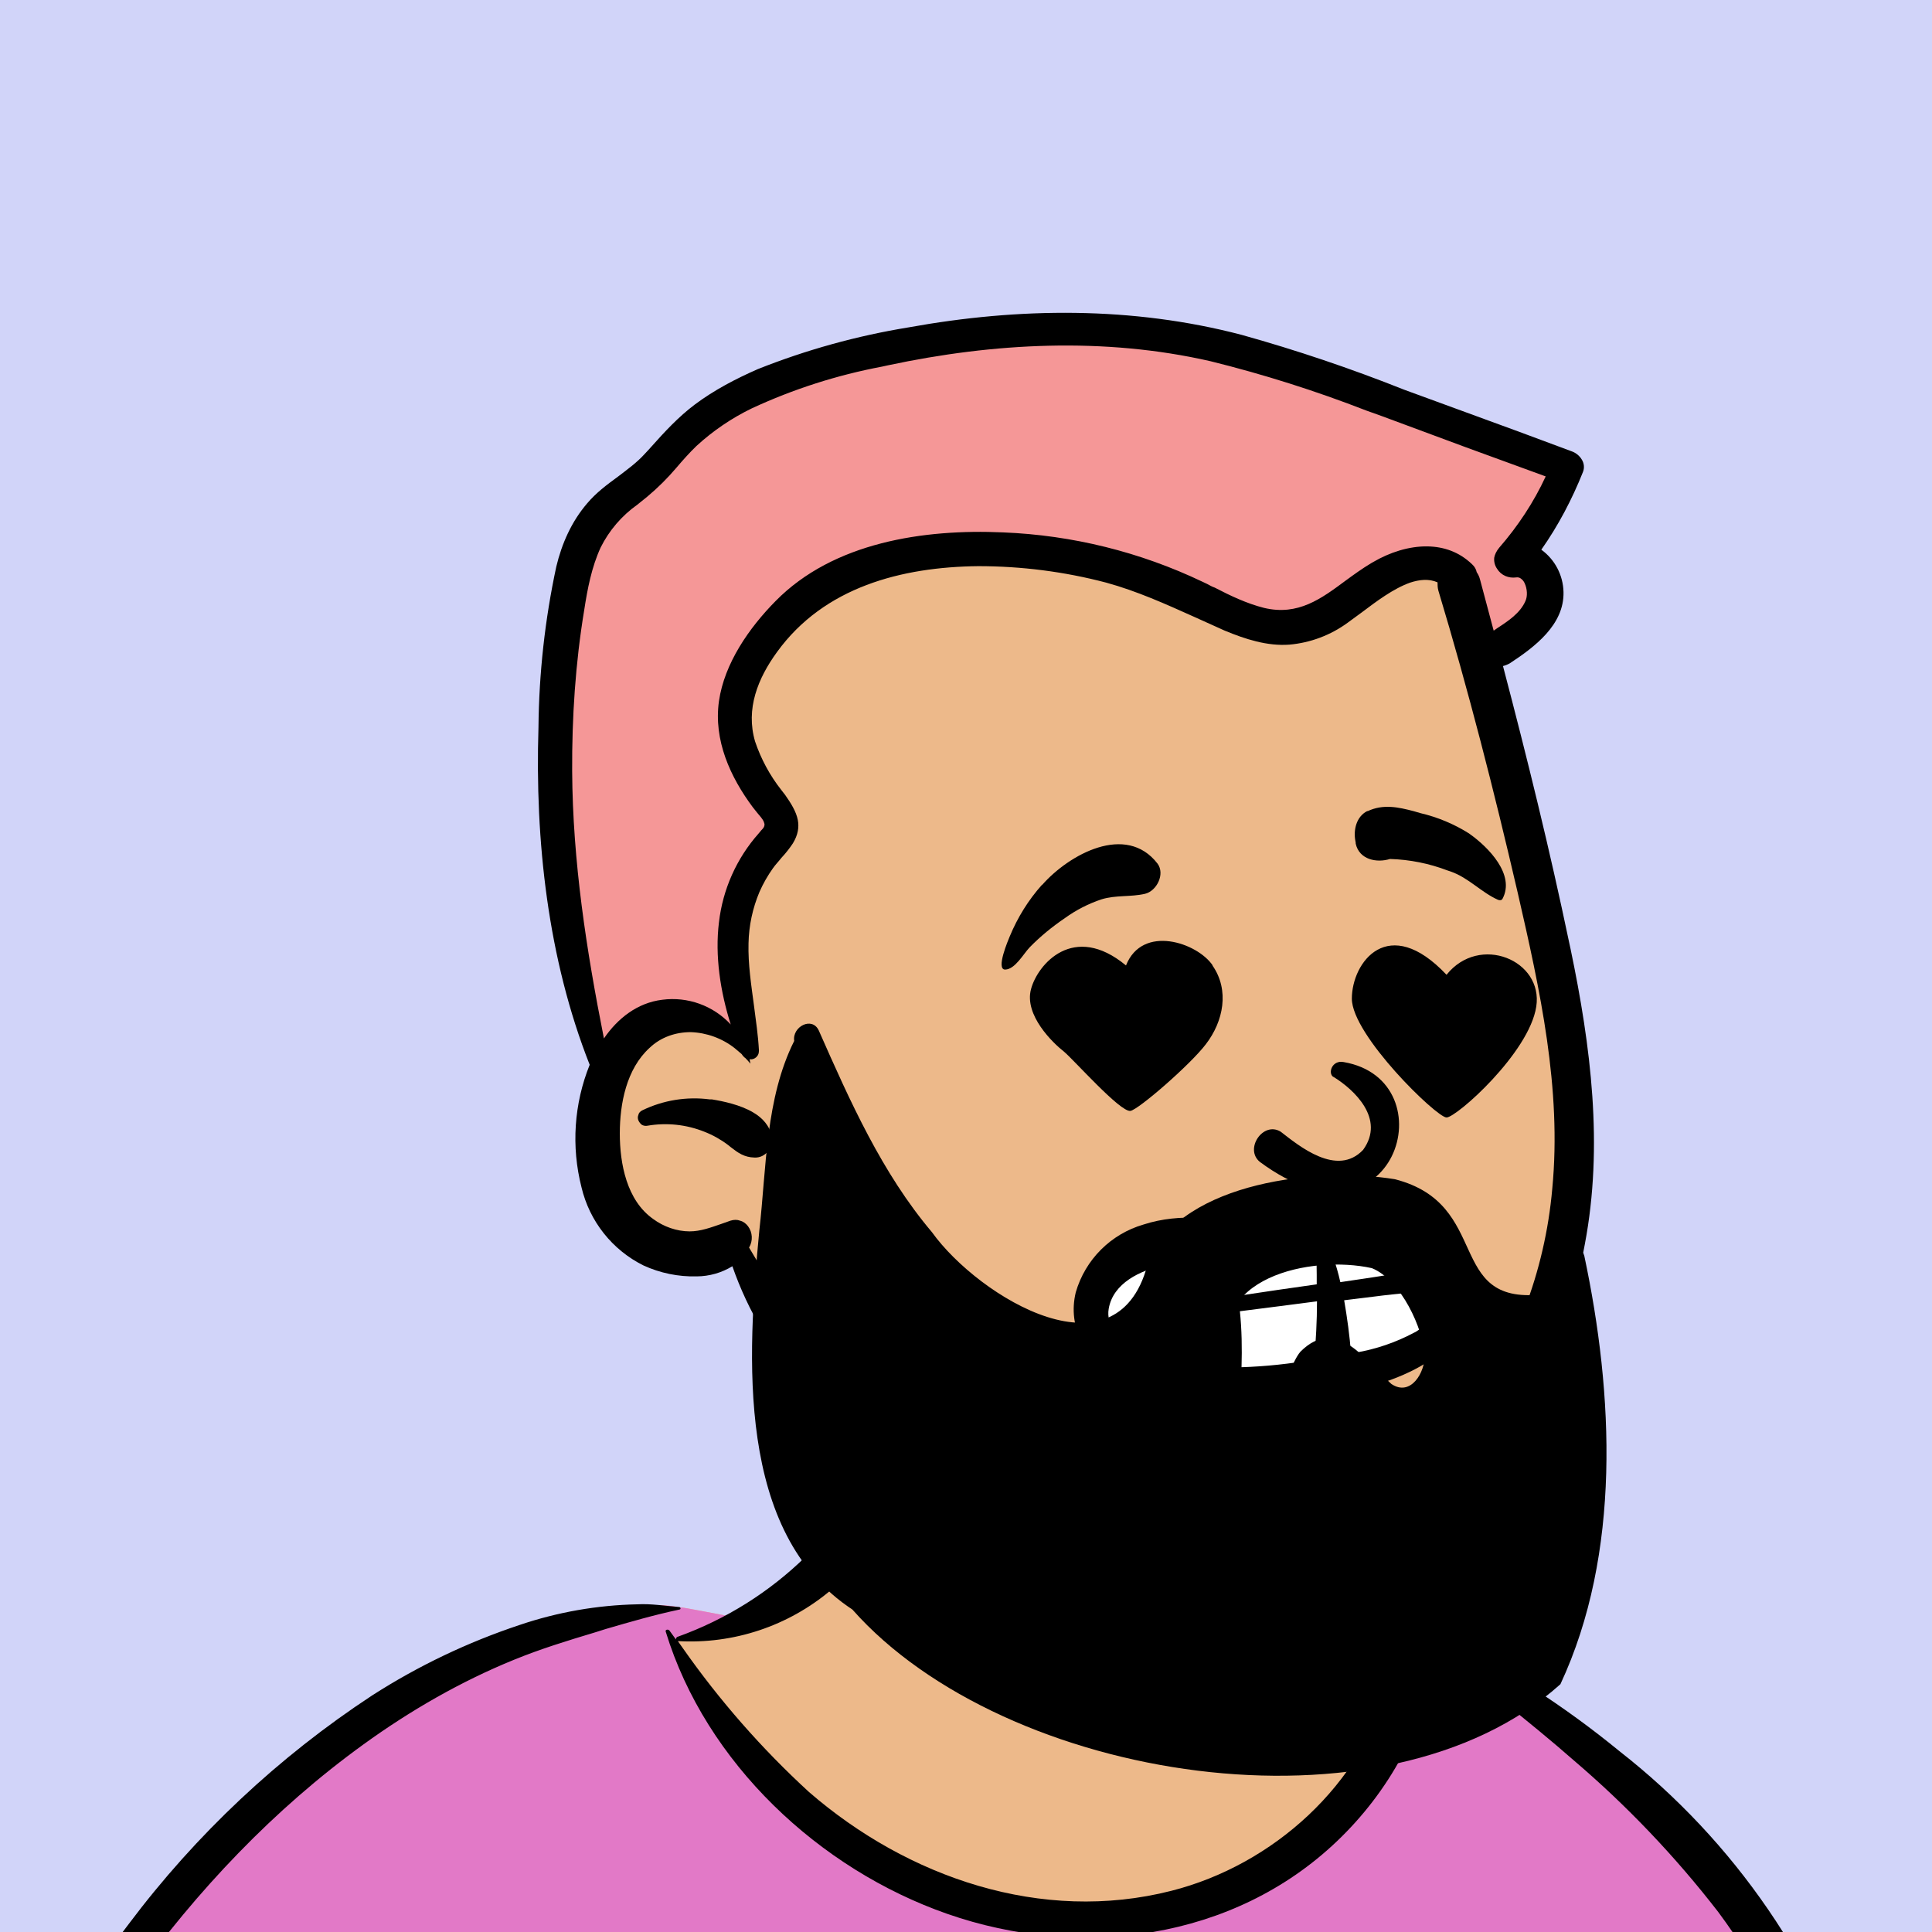
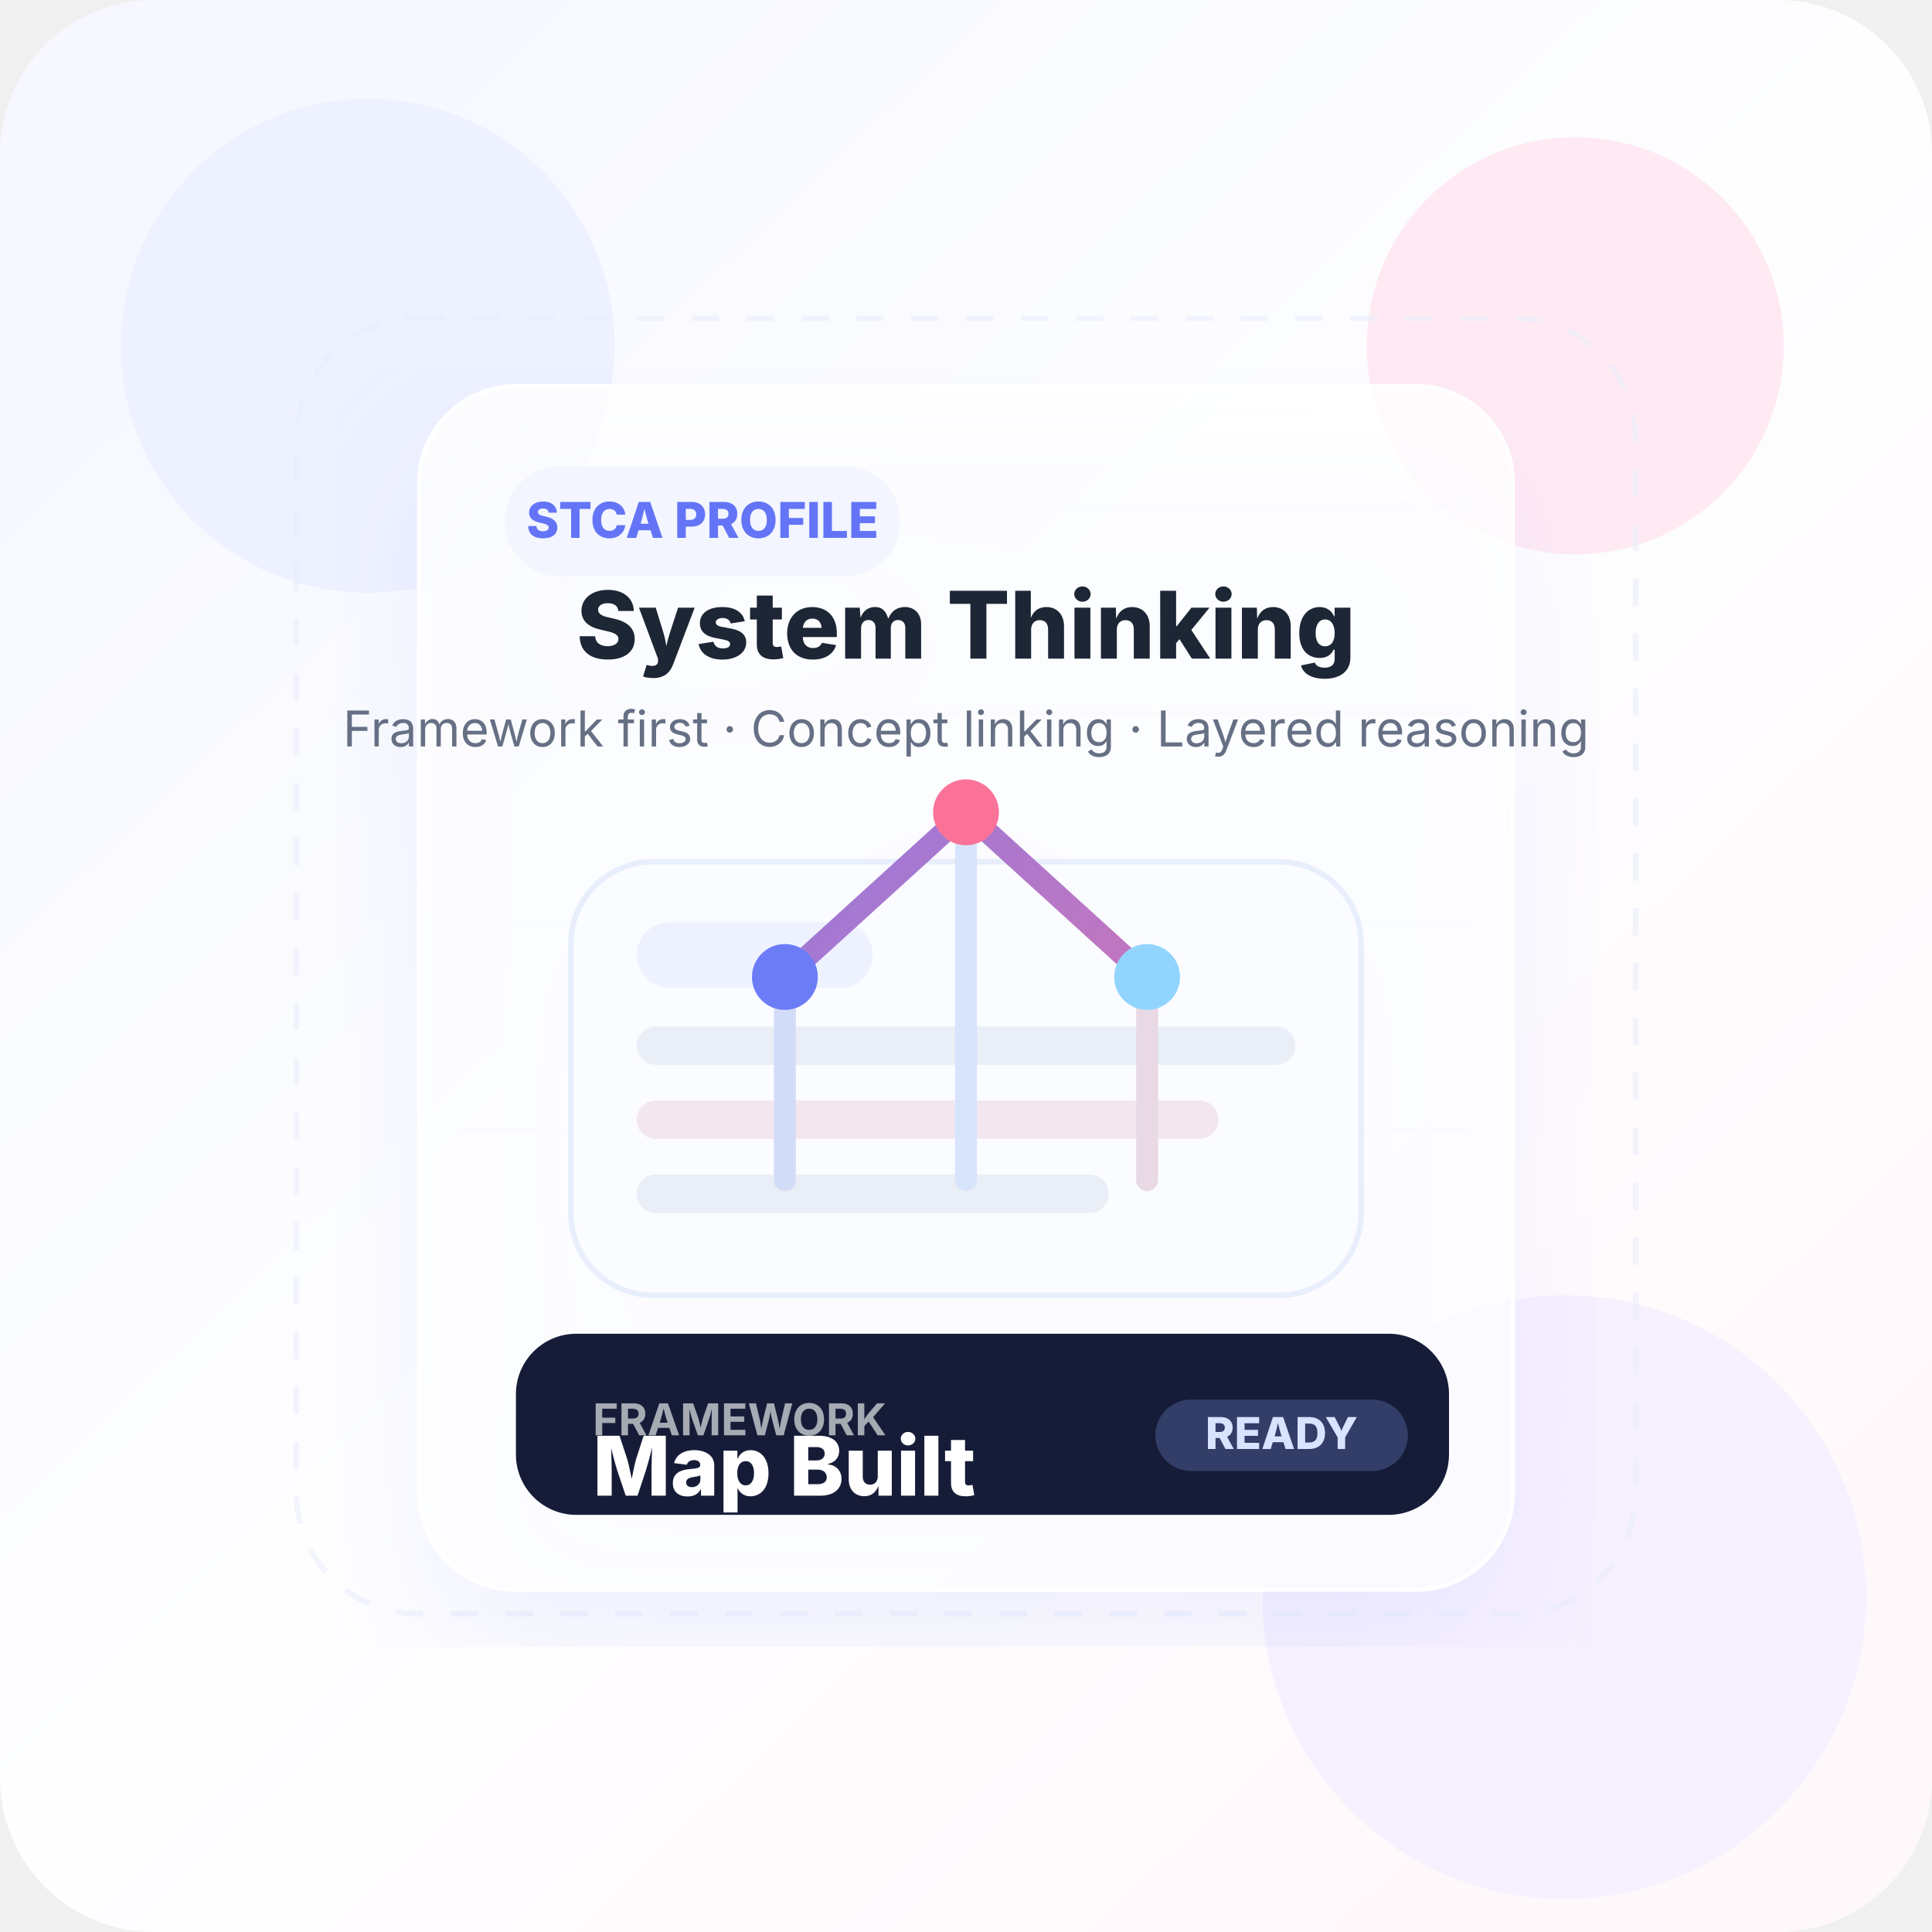
- <svg xmlns="http://www.w3.org/2000/svg" viewBox="0 0 704 704" fill="none" shape-rendering="auto">
-   <mask id="viewboxMask">
-     <rect width="704" height="704" rx="0" ry="0" x="0" y="0" fill="#fff" />
-   </mask>
-   <g mask="url(#viewboxMask)">
-     <rect fill="#d1d4f9" width="704" height="704" x="0" y="0" />
-     <g fill-rule="evenodd" clip-rule="evenodd">
-       <path d="M705.3 1074a2351.1 2351.1 0 0 1-15.6-101c-1-7.7-2.5-16.4 2.7-22 7.3-8 14-14.8 14.8-26.2.8-10.7-2.8-22.4-5-32.8a809.4 809.4 0 0 0-17.3-64.7c-6.6-21.7-13.9-43.2-21.3-64.6-6.9-20-13.5-40.3-22.5-59.5-17-36.5-46-63.5-81.6-81.6-9-4.5-27-20.5-36.3-24-8.5-3.4-8.5 6.3-16.9 2.6-6.7-2.9-13-6.7-16.7-13.2-4-7-14.3-16.9-15.9-25-3.3-17.4.3-32.2-12-45.3a90 90 0 0 0-41.1-23.8c-33.7-9.3-78.5-2.8-98.8 28.5-9.7 14.9-13 33-26.2 45.1-11.4 10.7-8.8 18-23.6 23.4-.9.3-23.6-4.5-24.4-4.2-16.2-3.5-31.7 6.2-46.5 11.8a325.4 325.4 0 0 0-63 32.3 399.2 399.2 0 0 0-102.3 98.5 482.5 482.5 0 0 0-76.4 161c-1.7 6.4-3.5 13-1.5 19.4 1.7 5.3 5.4 9.2 9.8 12.4 6 4.3 18 7 17.7 15.7-.1 6.6-2.4 13.5-3.5 20-1.3 7.7-2.3 15.5-3.4 23.2-4.8 35.4-8.6 71-10.3 106.6a920 920 0 0 0-.5 106c.1 2.3.8 4.5 2 6.2-1 .4-1.2 2.4.1 2.7l2.7.5a12 12 0 0 0 7 2.4l5.5.2c19.3 4 38.6 7.9 58.1 10.8 23.8 3.5 47.6 6.3 71.5 8.7 49.2 4.8 98 3.2 147.1.6a1877 1877 0 0 1 147.4-2c49.2 1.4 98.4 3.5 147.6 4.4 55 1 110-.5 164.8-5 7.5-.5 12.2-6.5 10.7-14-8.9-44.7-19-89.1-27-134Z" fill="#edb98a" />
-       <path d="m201 597.5 1.2-.4c14.5-5.7 29.6-14.8 45.4-11.4.5-.2 10.8 1.9 17.9 3.2l-6.7 7L247 598c40.7 67.1 88.8 100.7 144.3 100.7 55.5 0 97.7-33.6 126.4-100.7l4-1c.4 0 1 .2 1.5.4 9.3 3.6 27.4 19.6 36.3 24.1 35.6 18 64.5 45 81.6 81.6 8.7 18.6 15.2 38 21.8 57.5l.7 2c7.4 21.4 14.7 43 21.3 64.6 6.3 20.4 12 41 16.6 61.8l.7 2.9c2.2 10.4 5.8 22 5 32.8a29 29 0 0 1-3 10.7l-80.4 29 38.4 261.3c-35.1 1.5-70.3 2-105.5 1.3-49.2-.9-98.4-3-147.6-4.3-47.7-1.2-95.3-.7-143 1.7l-12 .6a946.3 946.3 0 0 1-139.5-1l-3.1-.3v-38.3l16.3-212.9-83-15.6-81.3-39.5a21.7 21.7 0 0 1-5.6-8.8c-1.9-6-.5-12 1-18l.5-1.3a492.8 492.8 0 0 1 76.4-161A399.3 399.3 0 0 1 138 629.7c19.8-13 40.9-23.9 63-32.3Z" fill="#e279c7" />
-       <path d="M232.2 584.6c5.1-.3 10.3.6 15.4 1 .4.1.6.8 0 .9-9 1.9-18 4.5-26.9 7.1l-3.8 1.2c-10 3-19.8 6-29.6 10-19.4 7.9-37.8 18.5-54.8 30.8C67.2 682.8 20 754.3-9.9 828.3a526 526 0 0 0-24.3 77c-.4 1.6-2 5.4-1 7 .7 1.3 3.6 2.1 5 2.9l4.5 2.3 25.2 12.9 2.3 1.1c38 18.6 78.4 34.4 121 35.5l.4-3.7a342 342 0 0 1 9.9-60c.3-1 1.6-.6 1.7.3 3 23.1 2 46.4 1 69.7-1.8 41-4.3 82.2-6.5 123.3-1.2 20.6-2.6 41-3.9 61.7-1.3 20.5-1.7 41.6-4.7 62-.6 4.6-6 7-10 6.6-4.4-.5-7.9-4.5-8-9 0-11.9 1.5-24 2.4-35.8l2.5-33.8c3.1-41.1 6.8-82.2 10.2-123.3a4771 4771 0 0 1 3.8-43.7C76.4 979.8 34.2 963-6.1 943.5c-.6 13.2-2 26.5-3.4 39.6-3.8 36.8-7.1 73.6-9.6 110.5a2254.2 2254.2 0 0 0-4.2 92.7l-.2 7c0 4.4-.5 8.5-4.3 11.7-3.7 3.3-8.9 3.5-12.6 0-5-4.6-4.2-10.9-4-17.1a1675.6 1675.6 0 0 1 1.8-47.2 1321 1321 0 0 1 10.5-109.5l2-14c3.5-26 7.5-52.7 15.5-77.9-3.1-1.5-6.2-3-9.3-4.7-5.5-2.7-11.2-5.4-16.6-8.4-4.2-2.5-7.9-5.8-9-10.8-1.4-5.5.6-11.5 2-16.9v-.4a502 502 0 0 1 26.6-80 523.2 523.2 0 0 1 67.8-117 353.8 353.8 0 0 1 88.7-83.3 239 239 0 0 1 53.8-25.7 142.6 142.6 0 0 1 42.8-7.5Zm90.1-66c6-6.5 18.1.2 15.2 8.8a108.2 108.2 0 0 1-34.7 52A79.4 79.4 0 0 1 247 598l1.7 2.4a321.1 321.1 0 0 0 46.1 52.6c36 31.2 84.8 48 132 36 37.1-9.4 69.8-38.8 79.4-76.2-1.3.6-3 .9-4.8.5-7.7-1.7-15.3-9.8-20.3-15.6-5.3-6.3-9.5-13-12.6-20.7-5.6-14-7.4-32.1.3-45.7 1-1.7 3-.7 3.3 1l.3 2.5c1.5 12.7 3.3 25 9.3 36.6a76 76 0 0 0 18.2 23.1c2.6 2 5.8 3.6 8.1 6l.5.4c.6-5 4.1-7.3 7.6-7.2 3.3.2 7.3 1.6 8.8 2.3l.1.1a341 341 0 0 1 65.1 42 259 259 0 0 1 88.4 129c7.5 25.3 11.8 51.4 16.3 77.4l2.8 16c4.2 23.9 8.9 48.4 18.4 70.7 2.5 5.7.6 11.1-5.5 13.4A1493 1493 0 0 1 688 953c3.7 16 6 32.5 8.7 48.5 6 34.1 13.2 68 19.4 102 3.2 17.5 6.1 35 9.3 52.3l4.7 25.2 2.4 13.6.1.7c.5 2.4 1 4.9.4 7.3-.8 2.7-2.9 4.6-4.8 6.6-1.6 1.6-3.8 1.6-5.7.7l-.7-.3c-3.4-1.6-6-3.2-7.3-7-.7-2.5-1-5.2-1.5-7.7a3535.6 3535.6 0 0 1-7.8-43.6l-1.6-9.1c-5.2-31.4-10.2-62.9-12.8-94.5-1-14-2.3-28.1-3.5-42.2l-.9-10.5c-1.1-13.3-2.5-27-2.7-40.5l-4.5 1.6L657 964c-5.5 2-12.5 6-18.4 5.2-2.9-.3-5-1.2-6.8-2.9 2 28.8 4.8 57.4 8.5 86a1965.7 1965.7 0 0 0 22 135c.6 3.2 1.4 6.4 1.9 9.6.5 3.7-.5 5.9-2.5 9-1.7 2.4-5 3.7-7.8 2-3.6-2.3-5.5-4.3-6.5-8.4-1-3.7-1.6-7.6-2.3-11.4a1654.2 1654.2 0 0 1-11.4-65.2c-7.8-52-12.7-104.4-15.2-156.8a1388 1388 0 0 1-1.4-77.8c0-13.3.5-26.6 1.4-39.9 1-13.4 3-26.5 4.8-39.8 0-.5.7-.5.7 0 .8 14.9 2.1 29.8 2.8 44.7.6 14.3.9 28.5 1.4 42.8.6 18.7 1.5 37.5 2.7 56.2a9.6 9.6 0 0 1 8.5-3.1c4.7-1 9.7-3.4 14.1-5l16.8-5.5 26.4-8.7a679 679 0 0 1-18-80.8l-2-12.3c-4-24.2-8.5-48.5-15.8-72a229.8 229.8 0 0 0-34.8-68.2 370.2 370.2 0 0 0-52.7-55.3C557 627 539.7 614 523 600c.1.9.2 2 0 3-3.5 25.9-17 50-35.8 67.9-37.7 36-93.6 43.4-142 26.5-46.7-16.3-88-55-102.6-102.8-.3-.8.8-1 1.3-.5l2.4 3.3c0-.4.2-.9.7-1a129 129 0 0 0 46.6-29.2 100.2 100.2 0 0 0 21.3-33.3l.4-1c1.7-5 3.2-10.2 7-14.2Z" fill="#000" />
-     </g>
-     <g transform="matrix(.99789 0 0 1 156 62)">
-       <path fill-rule="evenodd" clip-rule="evenodd" d="M287.4 509.5c-22.2.1-41-6.2-55.4-16.6-18-6.4-39.7-16.3-52.8-26.7-5.2 1.3-11.3-4.1-15.2-7-24.5-18.2-43.6-45-49.3-71.7-8.8 11-21.3 11.6-33.2 6-25-14.2-24.1-44-15.1-66.4-19-42.6-32.1-155-3.2-200.3 6-6.8 14.6-10.8 20.9-17.8 5.6-6 10.9-12.3 17.3-17 19.8-15.1 53.8-23.1 75.2-27 89-19.1 157.3 15.4 238 44.6a142 142 0 0 1-18.5 32c20 7.5 10.8 24.3-4.7 32.8l-9.2-4.5c14.4 51.6 47.5 179.8 33.2 221-11.4 64.1-61.5 119-128 118.6" fill="#edb98a" />
-       <path d="M86 309.8c-11.3 0-19.7 12.7-19.7 12.7H64C46.2 276.7 35 170.9 63 127.3c3-3.4 6.7-6.2 10.4-9A68 68 0 0 0 86 107c4.7-5.2 9.4-10.4 15-14.5 19.8-15 53.8-23 75.1-26.8C252.7 49 314 72.3 381 97.6c11 4.2 22 8.4 33.3 12.5a142 142 0 0 1-18.4 32c20 7.5 10.8 24.3-4.7 32.8l-6.9-3.3c-1.8-9.7-6.6-28.5-16.7-29.5-7.2-.7-19 6-30.4 12.5-10.3 6-20.4 11.7-26.7 11.7-5 0-17.4-4-33-9-26-8.4-60.8-19.6-83.8-19.6-36.8 0-68 30.4-80.5 52.4s18.5 49.3 18.5 49.3-18.5 23.7-18.5 34.1c0 10.4 4.3 42.9 4.3 42.9s-20-6.6-31.3-6.6Z" fill="#f59797" />
-       <path fill-rule="evenodd" clip-rule="evenodd" d="M300.3 515c-28.9 3-63-3.9-82.3-27.3a3.6 3.6 0 0 1 2-5.8c.7-.2 1.5 0 2.4.4l1.8 1a115.7 115.7 0 0 0 87.7 15c27.6-6.3 50-22.4 66.4-43.5a162.5 162.5 0 0 0 32.2-83.7c3.5-36.4-4.5-72.5-12.6-107.7-8.6-37-18-73.8-29-110.2-.3-1.1-.3-2.1-.3-3-3.2-1.4-6.6-1-10 .1-6.2 2.2-12.4 6.9-17.6 10.8l-5.2 3.8a42.4 42.4 0 0 1-21.3 8c-8.1.6-16.1-2-23.6-5.1l-11.1-5c-10.5-4.7-20.9-9.4-32.2-12.5-15.2-4-31-6-46.7-6-28 .3-56.3 7.6-73.5 31.3-7 9.6-11.5 20.7-8 32.6a59 59 0 0 0 9.6 17.7l1.4 1.8c2.1 3 4 6 4.6 9.1.5 2.6.1 5.4-1.8 8.5a40 40 0 0 1-4.2 5.3c-1 1.3-2.2 2.5-3.1 3.8a48.9 48.9 0 0 0-4.9 8.6 50.8 50.8 0 0 0-4 18.7c-.2 7.7 1 15.2 2 22.8.7 5.4 1.5 10.7 1.8 16.2 0 1-.2 1.6-.6 2.1a3 3 0 0 1-2 1.2h-.8l.3 1.6a28.6 28.6 0 0 0-1.8-2c-.6-.4-1-.9-1.4-1.5l-2.6-2.2a27.6 27.6 0 0 0-16-5.8c-5.5 0-10.9 1.8-15 5.7C72.4 327.5 70 340.2 70 351c0 11 2.5 24.4 12.2 31.2 3.8 2.8 8.6 4.5 13.3 4.5 4 0 7.7-1.4 11.5-2.7l3.4-1.2c1.3-.4 2.5-.4 3.5 0 1.2.3 2.1 1 2.9 2a7 7 0 0 1 .4 7.8l2.1 3.5a220.5 220.5 0 0 0 27.3 37.8c6.2 6.6 12.8 12.8 20 18.3l1 .7c.7.5 1.4 1 2.1 1.7 2.1 1.7 4.7 4 7 4.1l1.9-.1c1.3-.2 2.5-.3 3.6.2.9.4 1.8 1 2.7 2.4a6.5 6.5 0 0 1 0 6.7 9.5 9.5 0 0 1-4.2 4 10 10 0 0 1-5.9.5c-5-1-10.7-5.2-14.3-8l-.7-.4c-8-6.1-15.5-12.8-22.1-20.3a126.6 126.6 0 0 1-26.6-44.3 25.2 25.2 0 0 1-13 3.7 44 44 0 0 1-19.5-4A42.8 42.8 0 0 1 56 370.6 71.7 71.7 0 0 1 59 326c-15.3-38.7-20-81.7-18.7-123a291 291 0 0 1 6.5-58.5c2-8.4 5.6-16.5 11.3-23.1 3.2-3.8 7.2-6.8 11.2-9.7 3.4-2.6 6.9-5.1 9.8-8.3l1.4-1.5.9-1c5-5.6 10-11 16-15.5 7.1-5.3 15-9.4 23-12.9a264.3 264.3 0 0 1 55-15.2C215.8 50 257.2 49.6 297 60a587 587 0 0 1 59.4 20l41.9 15.3 19.4 7.2a7 7 0 0 1 3.6 3 5 5 0 0 1 .4 4.5c-4 10-9 19.5-15.2 28.3a19.6 19.6 0 0 1 8.1 15.4c.3 12-10.6 20.1-19.6 26-.9.5-1.7.8-2.5 1 8.8 33.4 17.1 67 24.2 100.9l.5 2.3c7.4 35.4 12 71.6 5.2 107.4a169 169 0 0 1-41.6 83.8 128.6 128.6 0 0 1-80.5 39.9ZM110.5 311.3c-3.8-12-5.8-25-4.3-37.2a58.9 58.9 0 0 1 14.5-32.4l1-1.2c.5-.5 1-1 1.1-1.7.1-.4 0-.8-.2-1.3-.5-1.2-1.5-2.2-2.4-3.3l-1.6-2c-8.3-11.1-14.4-24.5-12.4-38.7 2-13.8 11-26.7 20.7-36.5C148 135.6 181 130.7 210 132a186.6 186.6 0 0 1 72.8 18l1.7.8c.9.5 1.8 1 2.7 1.3 5.8 3 11.7 5.8 18 7.4 12.5 3 21-3.4 29.8-9.9 3-2.2 6.2-4.5 9.4-6.4l.7-.4c6-3.5 13-5.8 19.8-5.7 6 .1 11.6 2 16.3 6.5 1 .9 1.5 1.9 1.7 2.9a8 8 0 0 1 1.2 2.6 8705 8705 0 0 1 5 18.7l1.3-.9c4-2.6 8.4-5.5 10.3-9.9.8-1.7.7-4.4-.3-6.5a4 4 0 0 0-1.4-1.7c-.4-.3-1-.5-1.6-.4-1.5.2-2.8 0-4-.5a6.7 6.7 0 0 1-3.1-2.7 6 6 0 0 1-1-4c.2-1.1.8-2.4 1.8-3.6 6.8-7.8 12.6-16.5 17-26L379 101l-30.8-11.4-5.6-2a466.2 466.2 0 0 0-57-18c-38.7-8.8-79-6.7-117.6 1.5l-2.3.5a202 202 0 0 0-47.5 15.2 84 84 0 0 0-20.2 13.7c-2.6 2.5-5 5.2-7.3 7.9A88 88 0 0 1 80 119l-3.6 2.9A42.2 42.2 0 0 0 63 137.5c-3.3 7.2-4.8 15-6 22.8-3.2 19.3-4.5 39-4.4 58.7.2 33 5.2 65.2 11.6 97.4 5-7.3 12.2-13 21.3-14.1a29 29 0 0 1 25 9Zm-9.6 39.1a38.5 38.5 0 0 0-20.8-2.2 3 3 0 0 1-2-.3c-.6-.4-1-1-1.3-1.6-.3-.7-.3-1.4 0-2.1.1-.6.6-1.2 1.4-1.6a43.6 43.6 0 0 1 24.6-4h.8c4.3.7 10.4 2 15 4.7 3.5 2 6.2 5 6.8 8.7.3 2-.1 4-1.3 5.5a5.8 5.8 0 0 1-4.9 2.3c-3.8-.1-6-1.7-8.7-3.8l-1-.8a36 36 0 0 0-8.6-4.8Z" fill="#000" />
-     </g>
-     <g transform="translate(315 248)">
-       <g fill-rule="evenodd" clip-rule="evenodd">
-         <path d="M95.4 211.2c16-12.4 100.6-16 109-8 8.4 8 28.2 31.2-9.6 46-37.8 14.7-86 13.9-99.4 0-13.5-13.9-16-25.6 0-38Z" fill="#fff" />
-         <path d="M168 192.8c8.4-.3 17-1 25.4.3 14 2 28.3 12 28.3 27.6-.1 26-29.4 35.9-50.4 39.3l-2.3.3c-25.1 4-55.2 7.7-77.7-6.6-10.7-6.7-17.4-18-14.3-30.8a36.2 36.2 0 0 1 24.7-24.7c13.5-4.4 27.4-2.1 41-.3l3 .4c3.2-1 6.4-2.4 9.6-3.4a50 50 0 0 1 12.6-2Zm-3.2 33.4-13.1 1.7-14.9 1.9c.7 6.7.8 13.5.6 20.4a185 185 0 0 0 26.5-2.8c.6-7 1-14.1 1-21.2Zm-39 5c-12 1.3-24 2.5-36 3.5 2.8 5.2 9.7 8.5 15 10.4 6.1 2.1 12.4 3.4 18.8 4 1-5.8 1.8-11.9 2.2-18Zm87-10c-9 1.5-18.4 2.1-27.4 3.3l-10.6 1.3c1.1 6.4 2 12.9 2.5 19.4l1.6-.3a70.3 70.3 0 0 0 21.4-7.3l.6-.3c5.2-3.2 12.1-9.4 12-16.1Zm-86-10c-5.9.5-12.1.6-17.8 1.9-8.4 1.8-18.4 6.4-20 15.8a10 10 0 0 0 .2 4.3c12.3-2.3 24.7-4.5 37-6.5.4-5.2.5-10.4.6-15.5Zm32.1-3-8 .7c-6 .5-12 .7-18 1.1 1.4 4.7 2.4 9.4 3.1 14.2l14.8-2.2 14-2v-3.6l-.1-7.2h-.6l-5.2-1Zm50 5.6c-5.7-5-16.2-4.7-22.9-4.5-5 .1-10 .7-15.2.7 1 3 1.9 6 2.6 9.2l10.8-1.6c8.2-1.2 16.4-2.8 24.6-3.8Zm-38-69.4c7.5 4.6 19 15.3 10.8 26.6-9.5 10-23.3-1.4-30-6.6-6.4-4-13.4 6.3-7.6 11 49 36.3 69-29.8 30.5-36.4-4.2-.8-5.8 4-3.8 5.4Zm73.9-25.6c-2.6 16.9-29.1 40.4-32.7 40.4-3.6 0-34.5-30-34.5-43.3 0-13.3 13.3-31.2 34.5-8.7 12-15 35.3-5.3 32.7 11.6Zm-118-15c6.3 9 4 20.4-2.4 28.7-5.6 7.4-24.6 23.9-27.5 24.3-3.7.5-20.4-18.4-24.2-21.6-4-3.1-14.6-13.3-12-22.8 2.4-9 15.5-24.4 34.6-8.6 6-15.1 26-8.3 31.6 0Zm-62-29.4c9.7-11 30.5-22.6 42-7.7 2.8 3.8-.3 10-4.6 11-5.2 1.2-10.6.4-15.8 2a49.5 49.5 0 0 0-13.3 6.8c-4.7 3.2-9 6.7-12.9 10.7-2.3 2.4-5.3 8-8.9 8.1-3.6.1 1.2-11 1.6-12 2.9-7 6.8-13.3 11.8-18.9Zm118.5-26.8c5.7-2.7 11.2-1.5 16.9 0l2.4.7a58 58 0 0 1 17.7 7.4l.4.3c6.6 4.7 16.5 14.7 11.8 23.5-.3.6-1 .6-1.6.4-6.1-2.7-10.7-8-17.2-10.3l-1.2-.4a64.3 64.3 0 0 0-21-4.2c-4.8 1.5-11.2.3-12.5-5.6v-.3l-.1-.6c-.8-4 .3-9 4.4-11Z" fill="#000" />
-       </g>
-     </g>
-     <g transform="translate(279 400)">
-       <path fill-rule="evenodd" clip-rule="evenodd" d="M228 104.3c-9.3-8.3-19.8-25-33.1-11.8-3.3 3.8-4.7 12.1-9.7 13.8-6.8 2.1-13.4-5-15.7-10.4-9.4-30.4 29.3-38.7 51.4-33.8 10.8 4.4 18.7 22.3 19.2 31.6.3 6.2-5 15.4-12.1 10.6Zm70.3-46.7-.4-1.1c-4.1-1.6-7.4 0-9.4 3 0 .7.3 1.4.4 2.2-1.5 3.2-3 7.3-5 10.1l-1.3-.1c-35 3.6-17.9-32.9-53.3-42-27.4-4.5-76.8.7-89.7 29.2-10.2 45.5-62 13.8-79-9.9C42.4 27.5 30.7 1.2 19.4-24.4c-2.4-5.4-9.8-1.5-9 3.7C-.1.3.3 25.4-2.3 48.3c-4.4 46-8.7 110.2 33.9 138.2 55.5 62.7 194 84.8 258 27.2 22.2-47.6 19.4-105.7 8.7-156.1Z" fill="#000" />
-     </g>
-     <g transform="translate(179 343)" />
-     <g transform="translate(203 303)" />
+ <svg xmlns="http://www.w3.org/2000/svg" width="704" height="704" viewBox="0 0 704 704" fill="none">
+   <defs>
+     <linearGradient id="bg-stca" x1="88" y1="76" x2="612" y2="628" gradientUnits="userSpaceOnUse">
+       <stop stop-color="#F7F8FF" />
+       <stop offset="0.5" stop-color="#FEFEFF" />
+       <stop offset="1" stop-color="#FFF8FB" />
+     </linearGradient>
+     <linearGradient id="ring-stca" x1="202" y1="196" x2="510" y2="500" gradientUnits="userSpaceOnUse">
+       <stop stop-color="#6C7CF7" />
+       <stop offset="1" stop-color="#FB7299" />
+     </linearGradient>
+     <filter id="shadow-stca" x="122" y="110" width="460" height="490" filterUnits="userSpaceOnUse" color-interpolation-filters="sRGB">
+       <feDropShadow dx="0" dy="24" stdDeviation="24" flood-color="#B9C7FF" flood-opacity="0.22" />
+     </filter>
+   </defs>
+   <rect width="704" height="704" rx="56" fill="url(#bg-stca)" />
+   <circle cx="134" cy="126" r="90" fill="#EEF1FF" />
+   <circle cx="574" cy="126" r="76" fill="#FFEAF3" />
+   <circle cx="570" cy="582" r="110" fill="#F6F0FF" />
+   <g opacity="0.55">
+     <rect x="108" y="116" width="488" height="472" rx="44" stroke="#E7ECFA" stroke-width="2" stroke-dasharray="10 10" />
+     <path d="M168 184H536" stroke="#EEF2FF" stroke-width="2" />
+     <path d="M168 260H536" stroke="#F3E5ED" stroke-width="2" />
+     <path d="M168 336H536" stroke="#EEF2FF" stroke-width="2" />
+     <path d="M168 412H536" stroke="#F3E5ED" stroke-width="2" />
+   </g>
+   <g filter="url(#shadow-stca)">
+     <rect x="152" y="140" width="400" height="440" rx="36" fill="white" fill-opacity="0.8" />
+     <rect x="152.75" y="140.75" width="398.5" height="438.5" rx="35.25" stroke="white" stroke-opacity="0.84" stroke-width="1.5" />
+     <rect x="184" y="170" width="144" height="40" rx="20" fill="#F3F5FF" />
+     <text x="256" y="196" text-anchor="middle" fill="#6375F6" font-size="18" font-family="Inter, Arial, sans-serif" font-weight="800">STCA PROFILE</text>
+     <text x="352" y="240" text-anchor="middle" fill="#1B2534" font-size="34" font-family="Inter, Arial, sans-serif" font-weight="800">System Thinking</text>
+     <text x="352" y="272" text-anchor="middle" fill="#667085" font-size="18" font-family="Inter, Arial, sans-serif">Framework first · Concept linking · Layered reasoning</text>
+     <rect x="208" y="314" width="288" height="158" rx="30" fill="#FBFCFF" stroke="#E8EEFC" stroke-width="2" />
+     <rect x="232" y="336" width="86" height="24" rx="12" fill="#EEF2FF" />
+     <rect x="232" y="374" width="240" height="14" rx="7" fill="#E9EEF7" />
+     <rect x="232" y="401" width="212" height="14" rx="7" fill="#F2E7EF" />
+     <rect x="232" y="428" width="172" height="14" rx="7" fill="#E9EEF7" />
+     <path d="M286 356L352 296L418 356" stroke="url(#ring-stca)" stroke-width="8" stroke-linecap="round" stroke-linejoin="round" />
+     <path d="M286 356L286 430" stroke="#D3DCF6" stroke-width="8" stroke-linecap="round" />
+     <path d="M352 296V430" stroke="#D8E4FB" stroke-width="8" stroke-linecap="round" />
+     <path d="M418 356V430" stroke="#E8D9E5" stroke-width="8" stroke-linecap="round" />
+     <circle cx="286" cy="356" r="12" fill="#6C7CF7" />
+     <circle cx="352" cy="296" r="12" fill="#FB7299" />
+     <circle cx="418" cy="356" r="12" fill="#91D5FF" />
+     <rect x="188" y="486" width="340" height="66" rx="22" fill="#151F37" />
+     <text x="216" y="523" fill="white" fill-opacity="0.62" font-size="16" font-family="Inter, Arial, sans-serif" font-weight="700">FRAMEWORK</text>
+     <text x="216" y="545" fill="white" font-size="30" font-family="Inter, Arial, sans-serif" font-weight="800">Map Built</text>
+     <rect x="421" y="510" width="92" height="26" rx="13" fill="#313E68" />
+     <text x="467" y="528" text-anchor="middle" fill="#D9E2FF" font-size="16" font-family="Inter, Arial, sans-serif" font-weight="800">READY</text>
  </g>
</svg>
